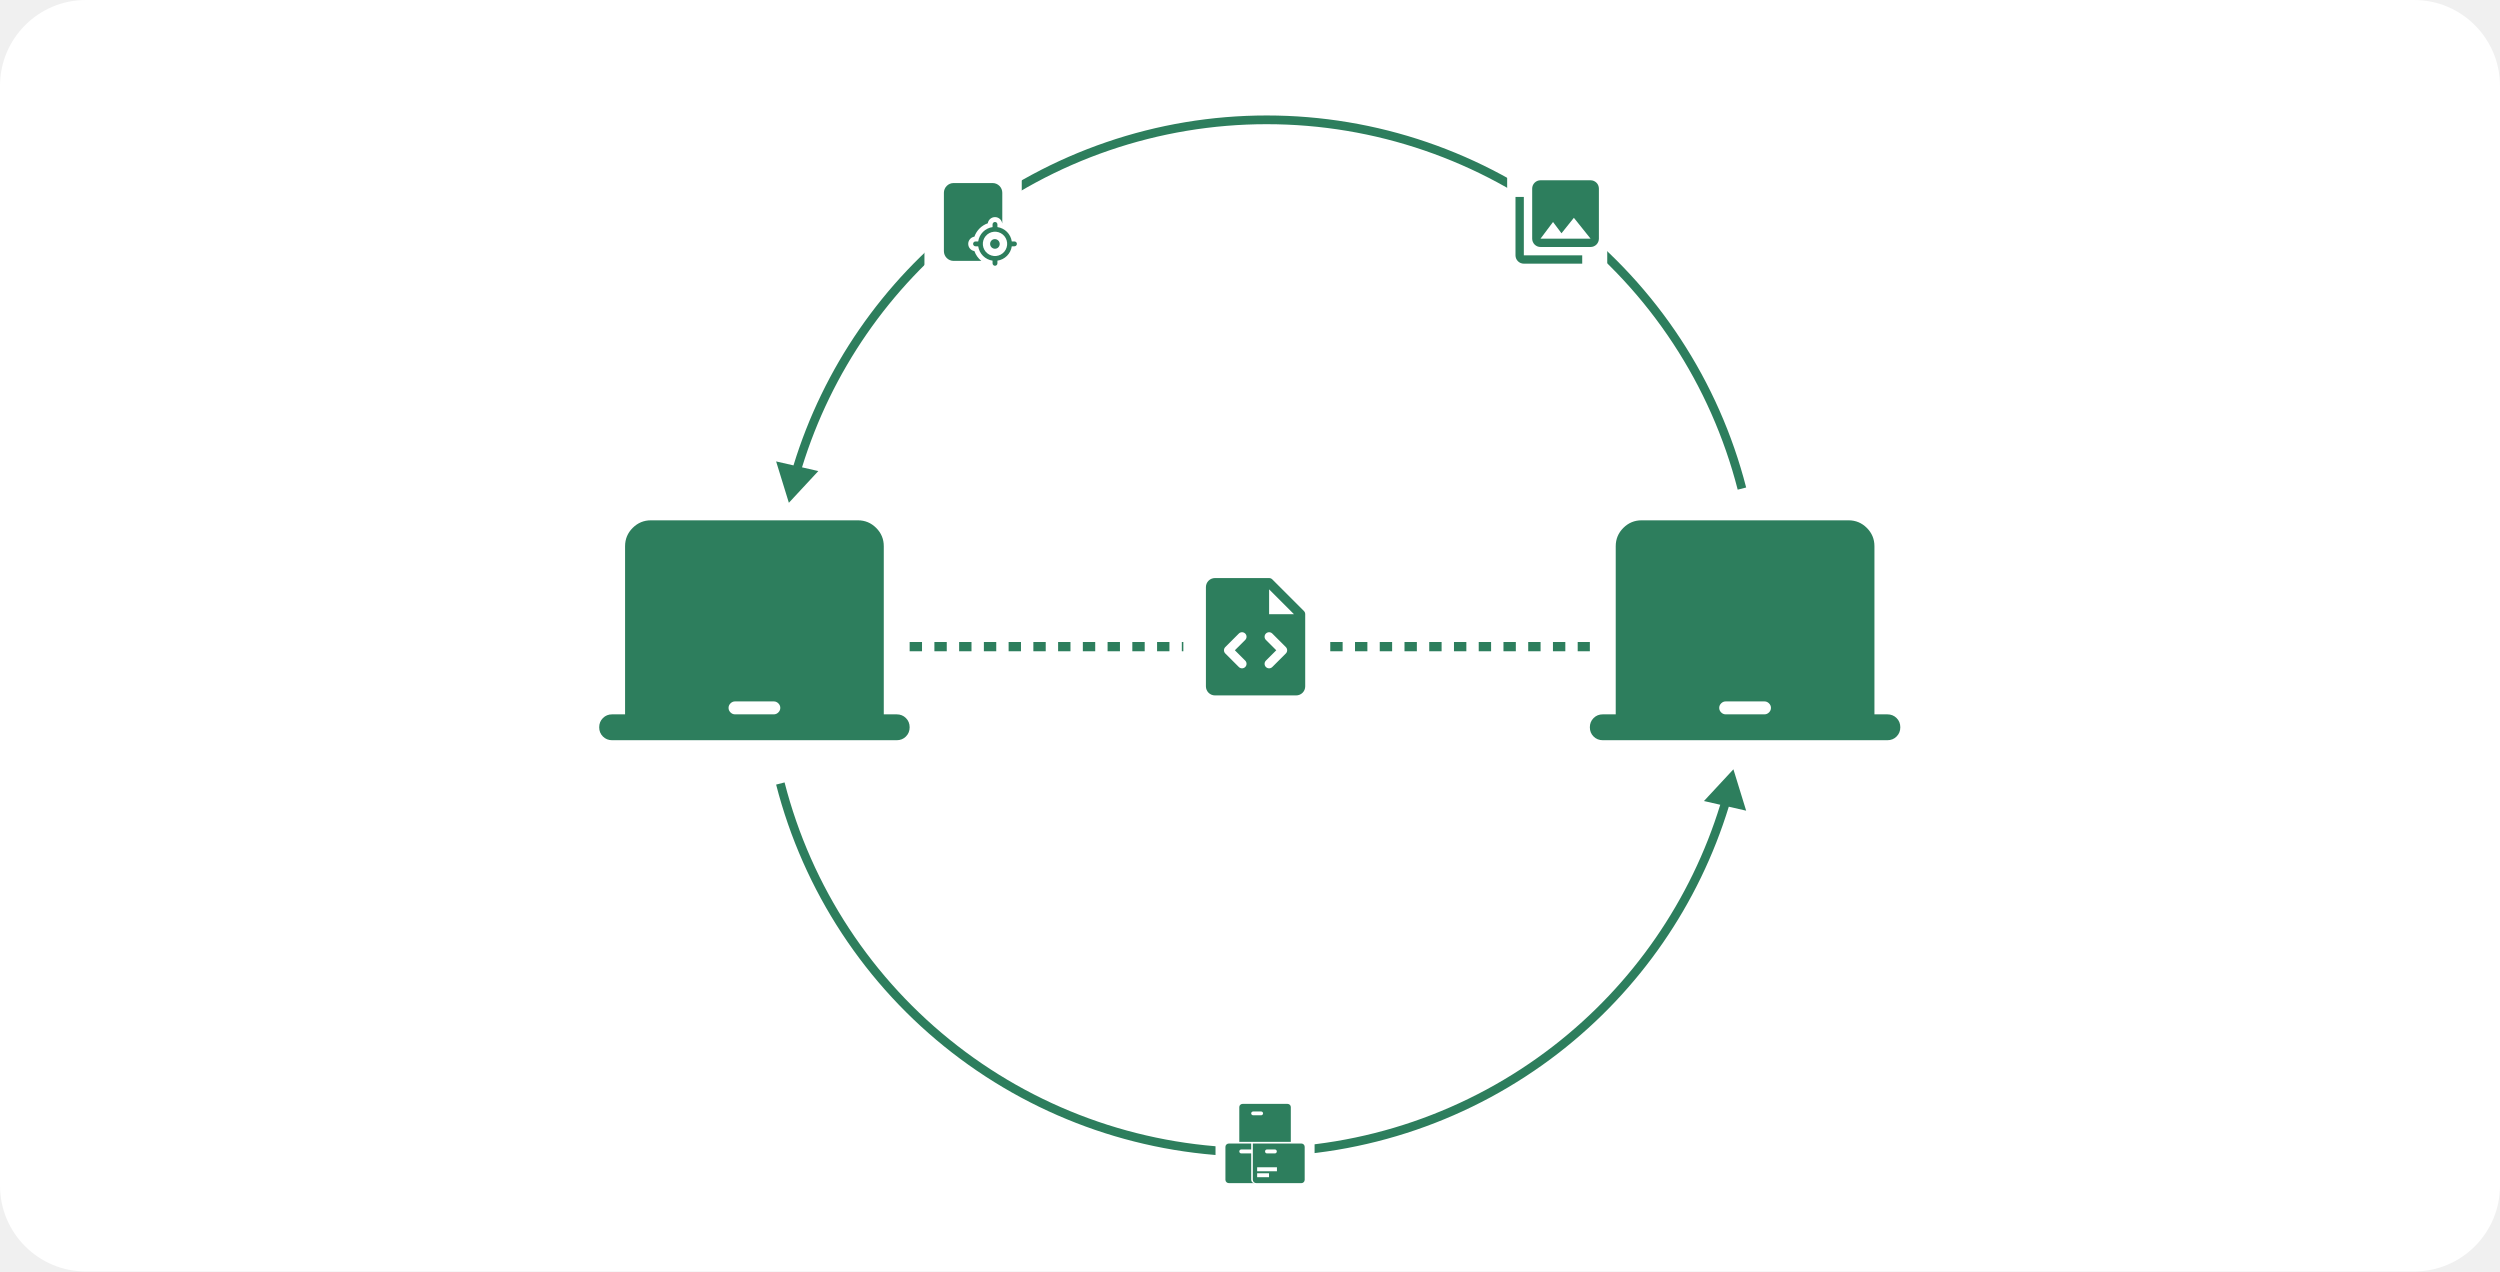
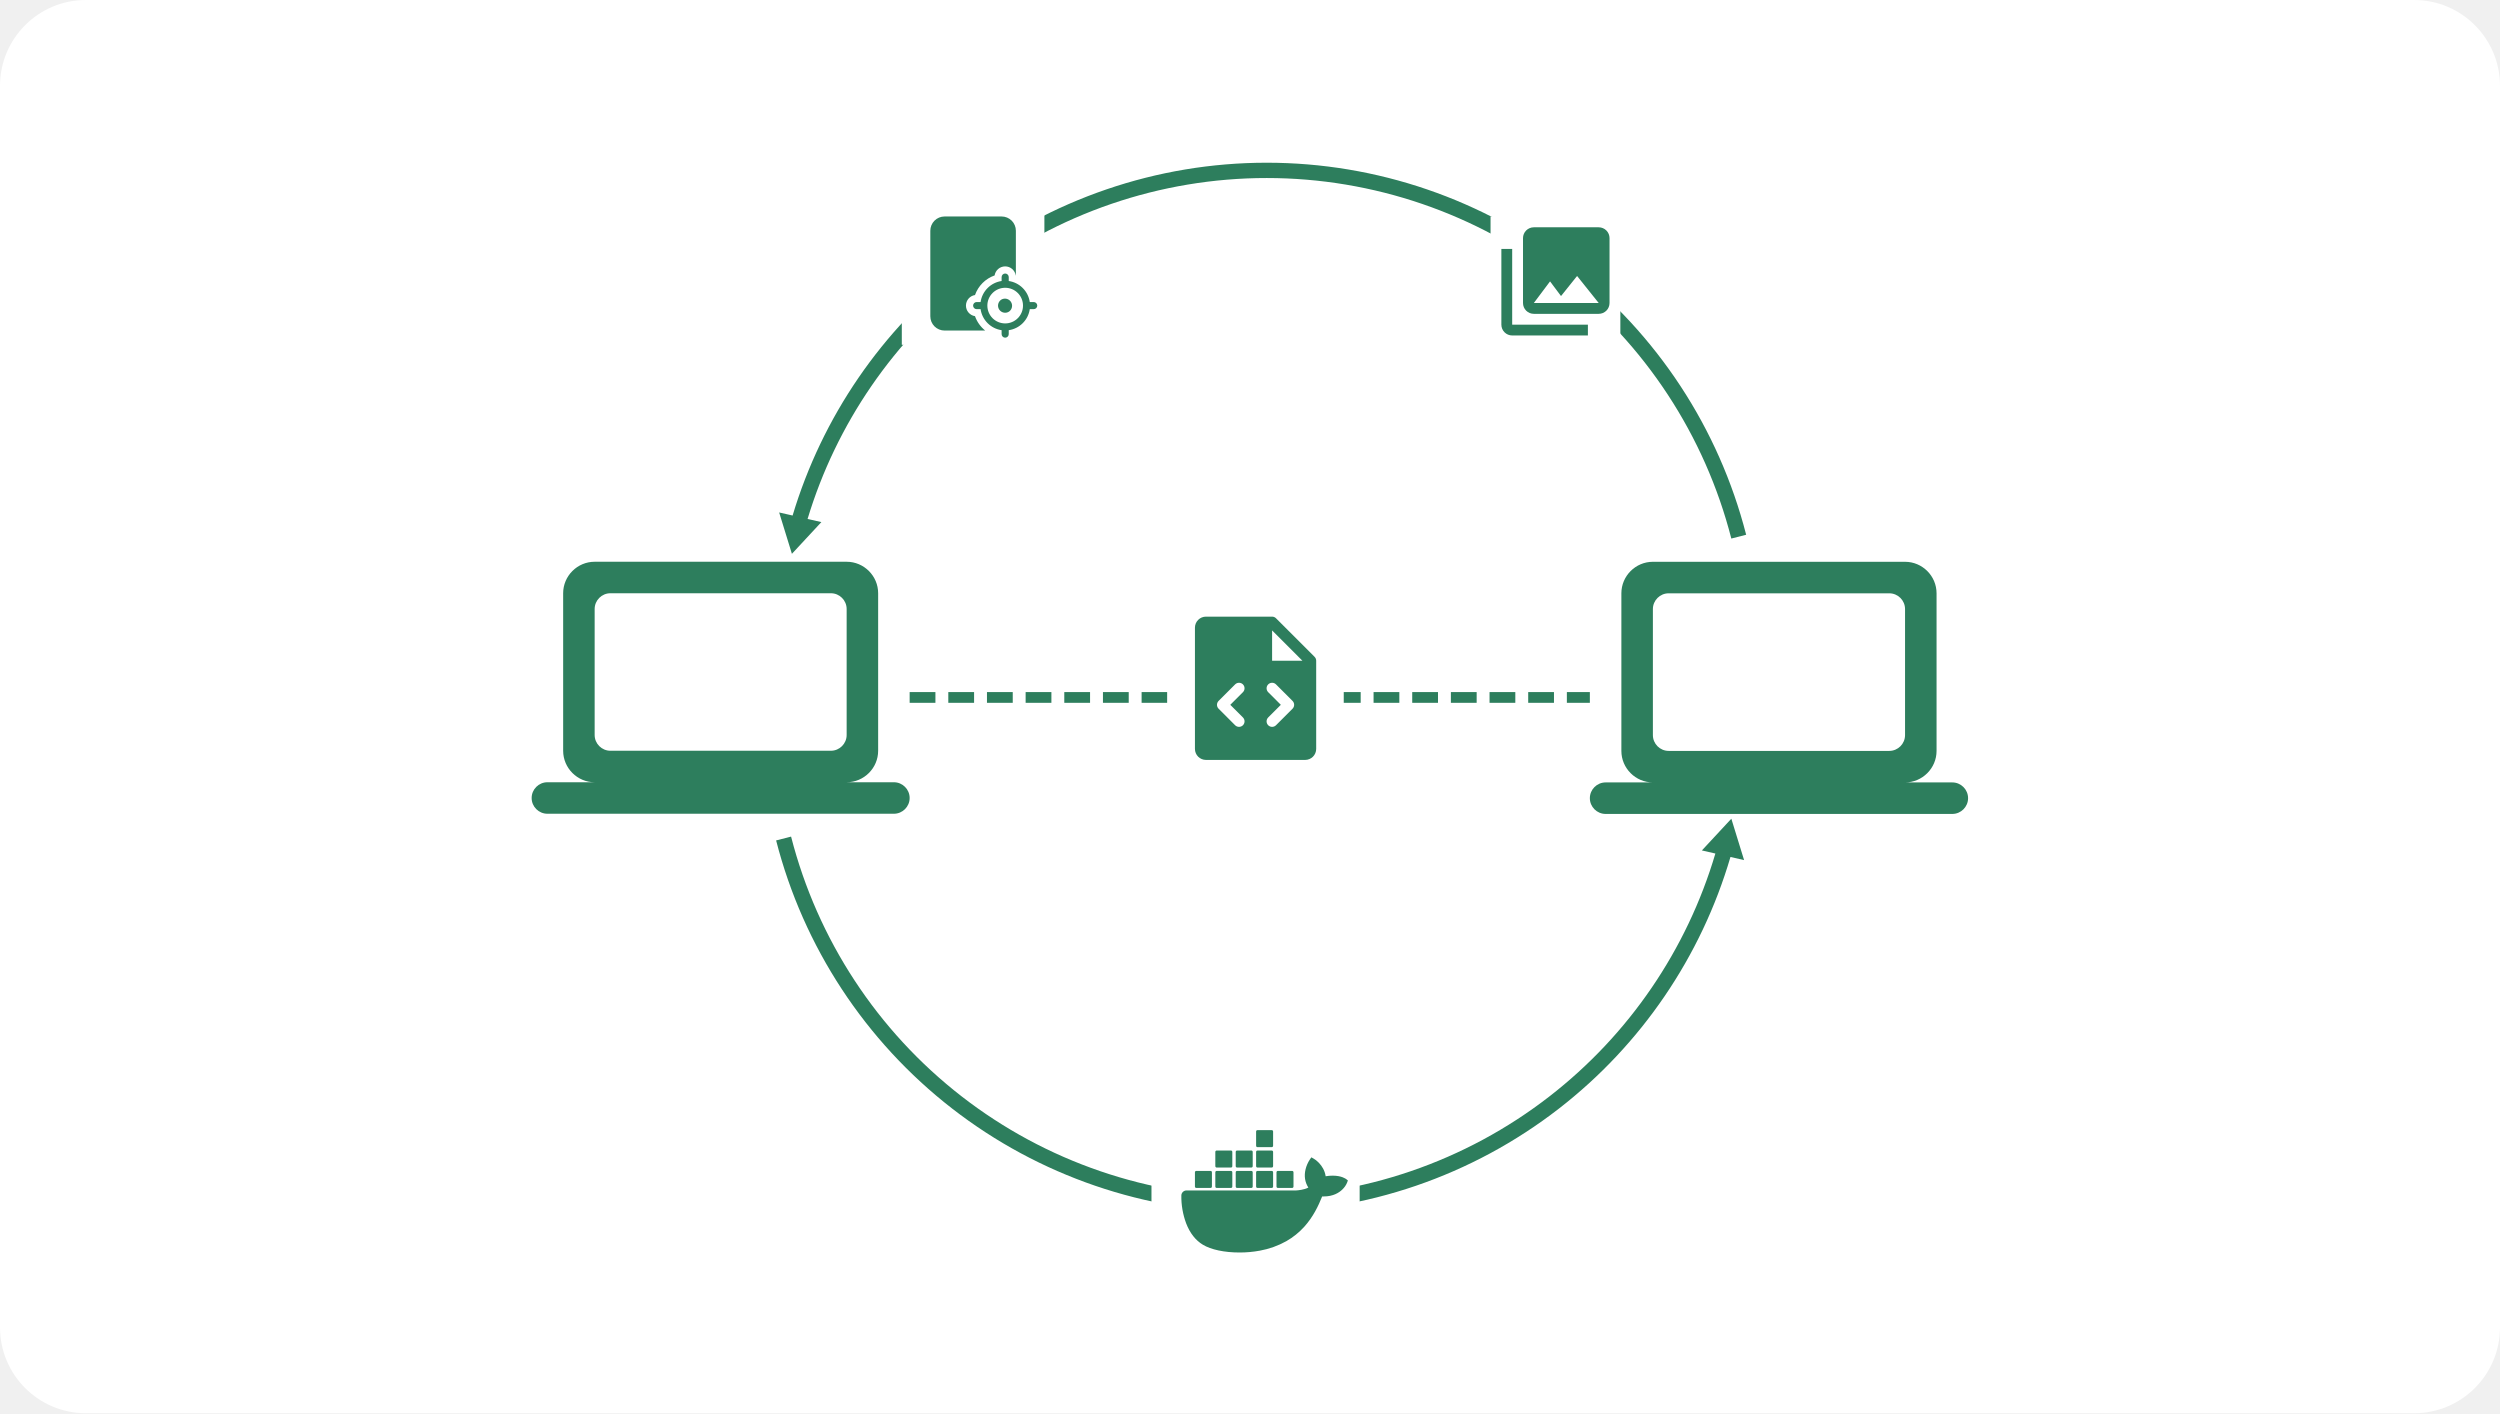
- <svg xmlns="http://www.w3.org/2000/svg" width="582" height="296" viewBox="0 0 582 296" fill="none">
+ <svg xmlns="http://www.w3.org/2000/svg" width="582" height="329" viewBox="0 0 582 329" fill="none">
+   <rect width="582" height="329" rx="20" fill="white" />
  <g clip-path="url(#clip0_19_647)">
-     <rect width="582" height="296" rx="20" fill="white" />
-     <g clip-path="url(#clip1_19_647)">
-       <path d="M142.504 172.323C141.651 172.323 140.936 172.034 140.357 171.456C139.779 170.878 139.491 170.163 139.493 169.312C139.493 168.459 139.782 167.743 140.36 167.165C140.939 166.586 141.653 166.298 142.504 166.3H145.516V127.152C145.516 125.496 146.106 124.078 147.287 122.897C148.467 121.717 149.884 121.128 151.539 121.13H199.721C201.377 121.13 202.795 121.72 203.976 122.9C205.156 124.081 205.746 125.498 205.744 127.152V166.3H208.755C209.608 166.3 210.324 166.589 210.902 167.168C211.48 167.746 211.768 168.461 211.766 169.312C211.766 170.165 211.477 170.881 210.899 171.459C210.321 172.037 209.606 172.325 208.755 172.323H142.504ZM171.113 166.3H180.147C180.548 166.3 180.9 166.15 181.201 165.849C181.502 165.548 181.653 165.196 181.653 164.795C181.653 164.393 181.502 164.042 181.201 163.741C180.9 163.44 180.548 163.289 180.147 163.289H171.113C170.711 163.289 170.36 163.44 170.059 163.741C169.758 164.042 169.607 164.393 169.607 164.795C169.607 165.196 169.758 165.548 170.059 165.849C170.36 166.15 170.711 166.3 171.113 166.3Z" fill="#2D7E5D" />
-     </g>
-     <g clip-path="url(#clip2_19_647)">
-       <path d="M373.13 172.323C372.276 172.323 371.561 172.034 370.983 171.456C370.404 170.878 370.116 170.163 370.118 169.312C370.118 168.459 370.407 167.743 370.986 167.165C371.564 166.586 372.278 166.298 373.13 166.3H376.141V127.152C376.141 125.496 376.731 124.078 377.912 122.897C379.092 121.717 380.51 121.128 382.164 121.13H430.346C432.002 121.13 433.421 121.72 434.601 122.9C435.782 124.081 436.371 125.498 436.369 127.152V166.3H439.38C440.233 166.3 440.949 166.589 441.527 167.168C442.105 167.746 442.394 168.461 442.392 169.312C442.392 170.165 442.102 170.881 441.524 171.459C440.946 172.037 440.231 172.325 439.38 172.323H373.13ZM401.738 166.3H410.772C411.173 166.3 411.525 166.15 411.826 165.849C412.127 165.548 412.278 165.196 412.278 164.795C412.278 164.393 412.127 164.042 411.826 163.741C411.525 163.44 411.173 163.289 410.772 163.289H401.738C401.336 163.289 400.985 163.44 400.684 163.741C400.383 164.042 400.232 164.393 400.232 164.795C400.232 165.196 400.383 165.548 400.684 165.849C400.985 166.15 401.336 166.3 401.738 166.3Z" fill="#2D7E5D" />
-     </g>
-     <line x1="211.766" y1="150.536" x2="370.118" y2="150.536" stroke="#2D7E5D" stroke-width="2.158" stroke-dasharray="2.88 2.88" />
-     <path fill-rule="evenodd" clip-rule="evenodd" d="M406.505 188.725L403.537 179.093L396.68 186.479L400.475 187.347C393.636 209.561 380.106 229.178 361.671 243.477C341.819 258.876 317.407 267.233 292.282 267.23C267.157 267.227 242.747 258.864 222.898 243.46C203.049 228.056 188.889 206.486 182.649 182.148L180.681 182.653C187.032 207.428 201.446 229.385 221.652 245.066C241.857 260.747 266.705 269.259 292.281 269.262C317.858 269.265 342.708 260.759 362.917 245.083C381.722 230.496 395.514 210.473 402.462 187.801L406.505 188.725Z" fill="#2D7E5D" />
-     <path fill-rule="evenodd" clip-rule="evenodd" d="M180.68 107.418L183.648 117.049L190.505 109.663L186.71 108.796C193.55 86.582 207.08 66.965 225.514 52.666C245.367 37.266 269.779 28.91 294.904 28.913C320.029 28.916 344.439 37.278 364.288 52.682C384.137 68.086 398.296 89.656 404.536 113.994L406.505 113.489C400.153 88.715 385.739 66.757 365.534 51.077C345.328 35.396 320.48 26.884 294.904 26.881C269.328 26.877 244.478 35.384 224.268 51.06C205.463 65.647 191.671 85.669 184.723 108.342L180.68 107.418Z" fill="#2D7E5D" />
-     <rect width="33.623" height="33.623" transform="translate(275.483 131.42)" fill="white" />
-     <path d="M303.546 142.235L296.191 134.88C296.093 134.782 295.977 134.705 295.85 134.652C295.722 134.6 295.585 134.572 295.447 134.573H282.839C282.281 134.573 281.747 134.794 281.353 135.188C280.959 135.582 280.737 136.117 280.737 136.674V159.79C280.737 160.347 280.959 160.882 281.353 161.276C281.747 161.67 282.281 161.892 282.839 161.892H301.752C302.309 161.892 302.844 161.67 303.238 161.276C303.632 160.882 303.853 160.347 303.853 159.79V142.978C303.853 142.84 303.826 142.704 303.774 142.576C303.721 142.449 303.643 142.333 303.546 142.235ZM289.886 153.793C289.984 153.891 290.061 154.007 290.114 154.134C290.167 154.262 290.194 154.398 290.194 154.536C290.194 154.675 290.167 154.811 290.114 154.939C290.061 155.066 289.984 155.182 289.886 155.28C289.789 155.377 289.673 155.455 289.545 155.508C289.418 155.561 289.281 155.588 289.143 155.588C289.005 155.588 288.868 155.561 288.741 155.508C288.613 155.455 288.497 155.377 288.4 155.28L285.247 152.128C285.15 152.03 285.072 151.914 285.019 151.787C284.966 151.659 284.939 151.522 284.939 151.384C284.939 151.246 284.966 151.109 285.019 150.982C285.072 150.854 285.15 150.738 285.247 150.641L288.4 147.489C288.597 147.292 288.864 147.181 289.143 147.181C289.422 147.181 289.689 147.292 289.886 147.489C290.084 147.686 290.194 147.953 290.194 148.232C290.194 148.511 290.084 148.778 289.886 148.975L287.476 151.384L289.886 153.793ZM299.343 152.128L296.191 155.28C295.994 155.477 295.726 155.588 295.447 155.588C295.169 155.588 294.901 155.477 294.704 155.28C294.507 155.083 294.396 154.815 294.396 154.536C294.396 154.258 294.507 153.99 294.704 153.793L297.114 151.384L294.704 148.975C294.507 148.778 294.396 148.511 294.396 148.232C294.396 147.953 294.507 147.686 294.704 147.489C294.901 147.292 295.169 147.181 295.447 147.181C295.726 147.181 295.994 147.292 296.191 147.489L299.343 150.641C299.441 150.738 299.518 150.854 299.571 150.982C299.624 151.109 299.651 151.246 299.651 151.384C299.651 151.522 299.624 151.659 299.571 151.787C299.518 151.914 299.441 152.03 299.343 152.128ZM295.447 142.978V137.199L301.226 142.978H295.447Z" fill="#2D7E5D" />
-     <rect width="22.655" height="22.655" transform="translate(215.209 40.3472)" fill="white" />
-     <path d="M222.006 42.613C221.405 42.613 220.829 42.851 220.404 43.276C219.979 43.701 219.74 44.277 219.74 44.878V58.471C219.74 59.072 219.979 59.648 220.404 60.073C220.829 60.498 221.405 60.737 222.006 60.737H228.458C227.715 60.142 227.153 59.35 226.838 58.451C226.438 58.388 226.073 58.185 225.81 57.877C225.547 57.569 225.402 57.177 225.402 56.772C225.402 56.367 225.547 55.975 225.811 55.667C226.074 55.359 226.439 55.156 226.839 55.093C227.092 54.374 227.503 53.72 228.042 53.181C228.582 52.642 229.236 52.231 229.956 51.978C230.018 51.578 230.222 51.213 230.53 50.95C230.837 50.687 231.229 50.542 231.634 50.542C232.039 50.542 232.431 50.687 232.739 50.95C233.047 51.213 233.25 51.578 233.313 51.978L233.333 51.984V44.878C233.333 44.277 233.095 43.701 232.67 43.276C232.245 42.851 231.669 42.613 231.068 42.613H222.006ZM232.264 57.715C232.14 57.798 232.001 57.857 231.855 57.886C231.709 57.916 231.558 57.916 231.412 57.888C231.265 57.859 231.126 57.801 231.002 57.719C230.878 57.636 230.771 57.529 230.688 57.405C230.605 57.281 230.548 57.142 230.519 56.996C230.49 56.849 230.49 56.699 230.52 56.552C230.549 56.406 230.607 56.267 230.691 56.143C230.774 56.019 230.881 55.913 231.006 55.831C231.255 55.678 231.555 55.627 231.841 55.689C232.127 55.752 232.378 55.923 232.541 56.167C232.704 56.41 232.766 56.708 232.714 56.996C232.662 57.285 232.5 57.542 232.263 57.714L232.264 57.715ZM235.541 56.206H236.165C236.316 56.206 236.46 56.266 236.566 56.372C236.672 56.478 236.732 56.622 236.732 56.772C236.732 56.922 236.672 57.067 236.566 57.173C236.46 57.279 236.316 57.339 236.165 57.339H235.541C235.419 58.181 235.027 58.961 234.425 59.563C233.823 60.165 233.043 60.557 232.201 60.679V61.303C232.201 61.453 232.141 61.598 232.035 61.704C231.929 61.81 231.785 61.87 231.634 61.87C231.484 61.87 231.34 61.81 231.234 61.704C231.128 61.598 231.068 61.453 231.068 61.303V60.679C230.225 60.557 229.445 60.165 228.843 59.563C228.241 58.961 227.85 58.181 227.727 57.339H227.103C226.953 57.339 226.809 57.279 226.703 57.173C226.597 57.067 226.537 56.922 226.537 56.772C226.537 56.622 226.597 56.478 226.703 56.372C226.809 56.266 226.953 56.206 227.103 56.206H227.727C227.85 55.364 228.241 54.583 228.843 53.981C229.445 53.379 230.225 52.988 231.068 52.865V52.241C231.068 52.091 231.128 51.947 231.234 51.841C231.34 51.734 231.484 51.675 231.634 51.675C231.785 51.675 231.929 51.734 232.035 51.841C232.141 51.947 232.201 52.091 232.201 52.241V52.865C233.043 52.988 233.823 53.379 234.425 53.981C235.027 54.583 235.419 55.364 235.541 56.206ZM231.912 59.591C232.282 59.554 232.641 59.445 232.969 59.27C233.297 59.095 233.587 58.856 233.823 58.569C234.059 58.281 234.236 57.95 234.344 57.594C234.452 57.239 234.489 56.865 234.453 56.495C234.416 56.125 234.307 55.765 234.132 55.437C233.957 55.109 233.718 54.819 233.431 54.583C233.143 54.347 232.812 54.17 232.456 54.062C232.101 53.954 231.727 53.917 231.357 53.954C230.609 54.028 229.922 54.395 229.445 54.976C228.969 55.556 228.742 56.302 228.816 57.05C228.89 57.797 229.257 58.485 229.838 58.961C230.418 59.438 231.164 59.664 231.912 59.591Z" fill="#2D7E5D" />
-     <rect width="23.299" height="23.299" transform="translate(350.866 40.0255)" fill="white" />
-     <path d="M372.223 55.558V43.909C372.223 43.394 372.018 42.9 371.654 42.536C371.29 42.172 370.796 41.967 370.281 41.967H358.632C358.117 41.967 357.623 42.172 357.259 42.536C356.895 42.9 356.691 43.394 356.691 43.909V55.558C356.691 56.073 356.895 56.567 357.259 56.931C357.623 57.295 358.117 57.499 358.632 57.499H370.281C370.796 57.499 371.29 57.295 371.654 56.931C372.018 56.567 372.223 56.073 372.223 55.558ZM361.544 51.675L363.515 54.306L366.398 50.704L370.281 55.558H358.632M352.807 45.85V59.441C352.807 59.956 353.012 60.45 353.376 60.814C353.74 61.178 354.234 61.383 354.749 61.383H368.34V59.441H354.749V45.85" fill="#2D7E5D" />
-     <rect width="23.063" height="23.063" transform="translate(282.973 254.679)" fill="white" />
-     <path d="M289.276 256.985C288.852 256.985 288.507 257.316 288.507 257.721V265.826H300.502V257.721C300.502 257.316 300.157 256.985 299.733 256.985H289.276ZM291.735 258.754H293.582C293.838 258.754 294.041 258.953 294.041 259.195C294.041 259.254 294.028 259.313 294.005 259.367C293.981 259.422 293.947 259.471 293.904 259.512C293.862 259.553 293.811 259.585 293.756 259.606C293.701 259.628 293.642 259.638 293.582 259.636H291.735C291.676 259.638 291.617 259.627 291.562 259.606C291.507 259.584 291.457 259.552 291.414 259.511C291.372 259.47 291.337 259.421 291.314 259.367C291.29 259.313 291.277 259.254 291.276 259.195C291.276 258.953 291.483 258.754 291.735 258.754ZM286.096 266.211C285.646 266.211 285.279 266.556 285.279 266.979V274.667C285.279 275.09 285.646 275.435 286.096 275.435H292.045C291.619 275.435 291.277 275.09 291.277 274.667V268.516H288.97C288.715 268.516 288.507 268.309 288.507 268.053C288.507 267.798 288.715 267.594 288.97 267.594H291.277V266.21L286.096 266.211ZM302.961 266.211H291.661V274.667C291.661 275.091 292.027 275.436 292.477 275.436H302.961C303.385 275.436 303.73 275.09 303.73 274.667V266.98C303.73 266.556 303.384 266.211 302.961 266.211ZM295.426 274.051H292.661V273.13H295.426V274.051ZM297.274 272.667H292.661V271.745H297.274V272.667ZM296.811 268.517H294.967C294.352 268.517 294.352 267.595 294.967 267.595H296.811C297.384 267.634 297.384 268.474 296.811 268.517Z" fill="#2D7E5D" />
+     <path d="M197.1 182.108C201.133 182.108 204.433 178.808 204.433 174.775V138.109C204.433 134.076 201.133 130.776 197.1 130.776H138.435C134.402 130.776 131.102 134.076 131.102 138.109V174.775C131.102 178.808 134.402 182.108 138.435 182.108H127.435C125.418 182.108 123.768 183.758 123.768 185.775C123.768 187.791 125.418 189.441 127.435 189.441H208.1C210.116 189.441 211.766 187.791 211.766 185.775C211.766 183.758 210.116 182.108 208.1 182.108H197.1ZM142.101 138.109H193.433C195.45 138.109 197.1 139.759 197.1 141.776V171.108C197.1 173.125 195.45 174.775 193.433 174.775H142.101C140.085 174.775 138.435 173.125 138.435 171.108V141.776C138.435 139.759 140.085 138.109 142.101 138.109Z" fill="#2D7E5D" />
  </g>
+   <g clip-path="url(#clip1_19_647)">
+     <path d="M443.494 182.148C447.529 182.148 450.831 178.846 450.831 174.81V138.122C450.831 134.087 447.529 130.785 443.494 130.785H384.793C380.758 130.785 377.456 134.087 377.456 138.122V174.81C377.456 178.846 380.758 182.148 384.793 182.148H373.787C371.769 182.148 370.118 183.799 370.118 185.816C370.118 187.834 371.769 189.485 373.787 189.485H454.5C456.518 189.485 458.169 187.834 458.169 185.816C458.169 183.799 456.518 182.148 454.5 182.148H443.494ZM388.462 138.122H439.825C441.843 138.122 443.494 139.773 443.494 141.791V171.141C443.494 173.159 441.843 174.81 439.825 174.81H388.462C386.444 174.81 384.793 173.159 384.793 171.141V141.791C384.793 139.773 386.444 138.122 388.462 138.122Z" fill="#2D7E5D" />
+   </g>
+   <line x1="211.766" y1="162.365" x2="370.118" y2="162.365" stroke="#2D7E5D" stroke-width="2.5" stroke-dasharray="6 3" />
+   <path fill-rule="evenodd" clip-rule="evenodd" d="M406.023 200.229L403.055 190.598L396.198 197.984L399.339 198.701C392.715 221.096 379.22 240.886 360.713 255.242C341.135 270.429 317.06 278.67 292.282 278.667C267.504 278.664 243.431 270.417 223.856 255.226C204.281 240.034 190.317 218.762 184.163 194.76L180.681 195.653C187.032 220.428 201.446 242.385 221.652 258.066C241.857 273.747 266.705 282.259 292.281 282.262C317.858 282.265 342.708 273.759 362.917 258.083C382.08 243.219 396.037 222.709 402.851 199.504L406.023 200.229Z" fill="#2D7E5D" />
+   <path fill-rule="evenodd" clip-rule="evenodd" d="M181.388 119.3L184.356 128.931L191.213 121.545L188.003 120.811C194.693 98.666 208.113 79.103 226.454 64.876C246.037 49.686 270.119 41.443 294.904 41.445C319.688 41.448 343.768 49.697 363.348 64.893C382.928 80.088 396.896 101.366 403.052 125.375L406.505 124.489C400.153 99.714 385.739 77.757 365.534 62.076C345.328 46.396 320.48 37.883 294.904 37.88C269.328 37.877 244.478 46.384 224.269 62.06C205.277 76.791 191.399 97.066 184.519 120.015L181.388 119.3Z" fill="#2D7E5D" />
+   <rect width="41.055" height="41.055" transform="translate(271.767 139.704)" fill="white" />
+   <path d="M306.033 152.909L297.052 143.929C296.933 143.81 296.791 143.715 296.635 143.651C296.48 143.586 296.313 143.553 296.144 143.553H280.748C280.068 143.553 279.415 143.824 278.934 144.305C278.453 144.786 278.182 145.439 278.182 146.119V174.345C278.182 175.025 278.453 175.678 278.934 176.159C279.415 176.64 280.068 176.911 280.748 176.911H303.842C304.523 176.911 305.175 176.64 305.656 176.159C306.138 175.678 306.408 175.025 306.408 174.345V153.817C306.408 153.649 306.375 153.482 306.311 153.326C306.246 153.17 306.152 153.029 306.033 152.909ZM289.354 167.022C289.473 167.141 289.568 167.283 289.632 167.439C289.697 167.594 289.73 167.761 289.73 167.93C289.73 168.098 289.697 168.265 289.632 168.421C289.568 168.577 289.473 168.718 289.354 168.838C289.235 168.957 289.093 169.051 288.938 169.116C288.782 169.18 288.615 169.214 288.446 169.214C288.278 169.214 288.111 169.18 287.955 169.116C287.799 169.051 287.658 168.957 287.539 168.838L283.69 164.989C283.57 164.87 283.476 164.728 283.411 164.572C283.347 164.417 283.313 164.25 283.313 164.081C283.313 163.912 283.347 163.745 283.411 163.59C283.476 163.434 283.57 163.292 283.69 163.173L287.539 159.324C287.779 159.084 288.106 158.948 288.446 158.948C288.787 158.948 289.113 159.084 289.354 159.324C289.595 159.565 289.73 159.892 289.73 160.232C289.73 160.573 289.595 160.899 289.354 161.14L286.411 164.081L289.354 167.022ZM300.901 164.989L297.052 168.838C296.811 169.078 296.485 169.214 296.144 169.214C295.804 169.214 295.477 169.078 295.236 168.838C294.996 168.597 294.86 168.27 294.86 167.93C294.86 167.589 294.996 167.263 295.236 167.022L298.179 164.081L295.236 161.14C294.996 160.899 294.86 160.573 294.86 160.232C294.86 159.892 294.996 159.565 295.236 159.324C295.477 159.084 295.804 158.948 296.144 158.948C296.485 158.948 296.811 159.084 297.052 159.324L300.901 163.173C301.02 163.292 301.115 163.434 301.179 163.59C301.244 163.745 301.277 163.912 301.277 164.081C301.277 164.25 301.244 164.417 301.179 164.572C301.115 164.728 301.02 164.87 300.901 164.989ZM296.144 153.817V146.761L303.201 153.817H296.144Z" fill="#2D7E5D" />
+   <rect width="33.194" height="33.194" transform="translate(209.94 47.0778)" fill="white" />
+   <path d="M219.898 50.397C219.018 50.397 218.173 50.747 217.551 51.369C216.928 51.992 216.579 52.836 216.579 53.717V73.633C216.579 74.513 216.928 75.358 217.551 75.98C218.173 76.603 219.018 76.953 219.898 76.953H229.352C228.263 76.081 227.44 74.92 226.978 73.603C226.392 73.511 225.858 73.213 225.472 72.762C225.086 72.311 224.874 71.736 224.874 71.143C224.874 70.549 225.087 69.975 225.473 69.524C225.859 69.073 226.394 68.775 226.98 68.684C227.35 67.629 227.952 66.671 228.743 65.881C229.533 65.091 230.491 64.489 231.546 64.12C231.638 63.533 231.936 62.999 232.387 62.613C232.838 62.227 233.412 62.015 234.006 62.015C234.599 62.015 235.173 62.227 235.624 62.613C236.075 62.999 236.374 63.533 236.465 64.12L236.495 64.128V53.717C236.495 52.836 236.145 51.992 235.523 51.369C234.9 50.747 234.056 50.397 233.176 50.397H219.898ZM234.928 72.524C234.747 72.647 234.544 72.732 234.329 72.776C234.115 72.819 233.894 72.82 233.68 72.778C233.465 72.736 233.261 72.652 233.079 72.53C232.897 72.409 232.741 72.253 232.619 72.071C232.498 71.889 232.413 71.685 232.371 71.471C232.329 71.256 232.329 71.035 232.372 70.821C232.416 70.607 232.501 70.403 232.623 70.222C232.745 70.04 232.902 69.885 233.084 69.764C233.45 69.539 233.889 69.465 234.308 69.557C234.728 69.649 235.095 69.899 235.334 70.256C235.572 70.614 235.663 71.049 235.587 71.472C235.511 71.894 235.275 72.271 234.927 72.523L234.928 72.524ZM239.73 70.314H240.644C240.865 70.314 241.076 70.401 241.231 70.557C241.387 70.712 241.474 70.923 241.474 71.144C241.474 71.364 241.387 71.575 241.231 71.73C241.076 71.886 240.865 71.973 240.644 71.973H239.73C239.55 73.208 238.977 74.351 238.095 75.233C237.213 76.115 236.07 76.688 234.835 76.868V77.782C234.835 78.002 234.748 78.213 234.592 78.369C234.437 78.525 234.226 78.612 234.006 78.612C233.786 78.612 233.574 78.525 233.419 78.369C233.263 78.213 233.176 78.002 233.176 77.782V76.868C231.941 76.688 230.798 76.115 229.916 75.233C229.034 74.351 228.461 73.208 228.281 71.973H227.367C227.147 71.973 226.936 71.886 226.78 71.73C226.624 71.575 226.537 71.364 226.537 71.144C226.537 70.923 226.624 70.712 226.78 70.557C226.936 70.401 227.147 70.314 227.367 70.314H228.281C228.461 69.079 229.034 67.936 229.916 67.054C230.798 66.172 231.941 65.599 233.176 65.419V64.505C233.176 64.285 233.263 64.073 233.419 63.918C233.574 63.762 233.786 63.675 234.006 63.675C234.226 63.675 234.437 63.762 234.592 63.918C234.748 64.073 234.835 64.285 234.835 64.505V65.419C236.07 65.599 237.213 66.172 238.095 67.054C238.977 67.936 239.55 69.079 239.73 70.314ZM234.412 75.273C234.955 75.219 235.481 75.06 235.962 74.803C236.442 74.546 236.867 74.197 237.213 73.776C237.559 73.355 237.818 72.87 237.976 72.348C238.134 71.827 238.188 71.279 238.135 70.737C238.082 70.195 237.922 69.668 237.665 69.188C237.408 68.707 237.059 68.282 236.638 67.936C236.217 67.59 235.732 67.331 235.21 67.173C234.689 67.015 234.141 66.961 233.599 67.014C232.504 67.122 231.496 67.66 230.798 68.511C230.1 69.362 229.768 70.455 229.876 71.55C229.984 72.645 230.523 73.653 231.373 74.351C232.224 75.049 233.317 75.381 234.412 75.273Z" fill="#2D7E5D" />
+   <rect width="30.219" height="30.219" transform="translate(347 50.3972)" fill="white" />
+   <path d="M374.7 70.543V55.434C374.7 54.766 374.435 54.125 373.963 53.653C373.491 53.181 372.85 52.915 372.182 52.915H357.073C356.405 52.915 355.764 53.181 355.292 53.653C354.82 54.125 354.555 54.766 354.555 55.434V70.543C354.555 71.211 354.82 71.851 355.292 72.324C355.764 72.796 356.405 73.061 357.073 73.061H372.182C372.85 73.061 373.491 72.796 373.963 72.324C374.435 71.851 374.7 71.211 374.7 70.543ZM360.85 65.507L363.406 68.919L367.146 64.247L372.182 70.543H357.073M349.518 57.952V75.579C349.518 76.247 349.783 76.888 350.256 77.36C350.728 77.832 351.368 78.098 352.036 78.098H369.664V75.579H352.036V57.952" fill="#2D7E5D" />
+   <rect width="48.462" height="33.923" transform="translate(268.064 260.038)" fill="white" />
+   <path d="M313.402 274.505C313.297 274.422 312.315 273.692 310.245 273.692C309.698 273.694 309.153 273.74 308.614 273.83C308.213 271.122 305.943 269.802 305.841 269.743L305.285 269.427L304.92 269.947C304.462 270.646 304.128 271.416 303.932 272.225C303.561 273.771 303.786 275.222 304.583 276.464C303.621 276.992 302.079 277.122 301.766 277.133H276.228C275.561 277.134 275.02 277.666 275.017 278.324C274.987 280.529 275.366 282.722 276.135 284.794C277.015 287.069 278.324 288.744 280.026 289.77C281.934 290.922 285.034 291.581 288.548 291.581C290.136 291.585 291.72 291.444 293.281 291.157C295.451 290.765 297.538 290.017 299.458 288.945C301.039 288.042 302.463 286.893 303.673 285.543C305.696 283.285 306.901 280.769 307.798 278.534C307.918 278.534 308.038 278.534 308.155 278.534C310.37 278.534 311.733 277.66 312.484 276.928C312.983 276.461 313.373 275.891 313.626 275.26L313.784 274.803L313.402 274.505Z" fill="#2D7E5D" />
+   <path d="M278.474 276.548H281.842C282.004 276.548 282.136 276.403 282.136 276.224V276.224V272.918C282.137 272.738 282.006 272.593 281.843 272.592C281.843 272.592 281.842 272.592 281.842 272.592H278.474C278.311 272.592 278.18 272.737 278.18 272.916C278.18 272.916 278.18 272.917 278.18 272.918V276.224C278.18 276.403 278.311 276.548 278.474 276.548V276.548" fill="#2D7E5D" />
+   <path d="M283.223 276.548H286.589C286.751 276.548 286.883 276.403 286.883 276.224V276.224V272.918C286.884 272.738 286.753 272.593 286.591 272.592C286.59 272.592 286.59 272.592 286.589 272.592H283.223C283.059 272.592 282.927 272.737 282.927 272.918V276.224C282.928 276.403 283.06 276.548 283.223 276.548" fill="#2D7E5D" />
+   <path d="M287.968 276.548H291.336C291.499 276.548 291.63 276.403 291.63 276.224V276.224V272.918C291.631 272.738 291.5 272.593 291.338 272.592C291.337 272.592 291.337 272.592 291.336 272.592H287.968C287.806 272.592 287.674 272.737 287.674 272.916C287.674 272.916 287.674 272.917 287.674 272.918V276.224C287.674 276.403 287.806 276.548 287.968 276.548V276.548" fill="#2D7E5D" />
+   <path d="M292.715 276.548H296.082C296.245 276.548 296.377 276.403 296.378 276.224V272.918C296.378 272.737 296.245 272.592 296.082 272.592V272.592H292.715C292.553 272.592 292.422 272.737 292.422 272.916C292.422 272.916 292.422 272.917 292.422 272.918V276.224C292.422 276.403 292.553 276.548 292.715 276.548V276.548" fill="#2D7E5D" />
+   <path d="M283.223 271.8H286.589C286.752 271.799 286.883 271.654 286.883 271.475V268.168C286.883 267.989 286.751 267.844 286.589 267.844V267.844H283.223C283.06 267.844 282.928 267.989 282.927 268.168V271.475C282.928 271.654 283.06 271.799 283.223 271.8" fill="#2D7E5D" />
+   <path d="M287.968 271.8H291.336C291.499 271.799 291.63 271.654 291.63 271.475V268.168C291.63 267.989 291.499 267.844 291.336 267.844V267.844H287.968C287.806 267.844 287.674 267.989 287.674 268.168V268.168V271.475C287.674 271.654 287.806 271.799 287.968 271.8" fill="#2D7E5D" />
+   <path d="M292.715 271.8H296.082C296.245 271.799 296.377 271.654 296.378 271.475V268.168C296.377 267.989 296.245 267.844 296.082 267.844H292.715C292.553 267.844 292.422 267.989 292.422 268.168V268.168V271.475C292.422 271.654 292.553 271.799 292.715 271.8" fill="#2D7E5D" />
+   <path d="M292.715 267.053H296.082C296.245 267.053 296.377 266.908 296.378 266.729V263.421C296.377 263.242 296.245 263.097 296.082 263.097H292.715C292.553 263.097 292.422 263.242 292.422 263.421V263.421V266.729C292.422 266.908 292.553 267.053 292.715 267.053" fill="#2D7E5D" />
+   <path d="M297.463 276.548H300.829C300.992 276.548 301.124 276.403 301.125 276.224V272.918C301.125 272.737 300.992 272.592 300.829 272.592V272.592H297.463C297.3 272.592 297.169 272.737 297.169 272.916C297.169 272.916 297.169 272.917 297.169 272.918V276.224C297.169 276.403 297.3 276.548 297.463 276.548" fill="#2D7E5D" />
  <defs>
    <clipPath id="clip0_19_647">
-       <rect width="582" height="296" rx="20" fill="white" />
+       <rect width="87.998" height="87.998" fill="white" transform="translate(123.768 116.11)" />
    </clipPath>
    <clipPath id="clip1_19_647">
-       <rect width="72.273" height="72.273" fill="white" transform="translate(139.493 112.095)" />
-     </clipPath>
-     <clipPath id="clip2_19_647">
-       <rect width="72.273" height="72.273" fill="white" transform="translate(370.118 112.095)" />
+       <rect width="88.051" height="88.051" fill="white" transform="translate(370.118 116.11)" />
    </clipPath>
  </defs>
</svg>
